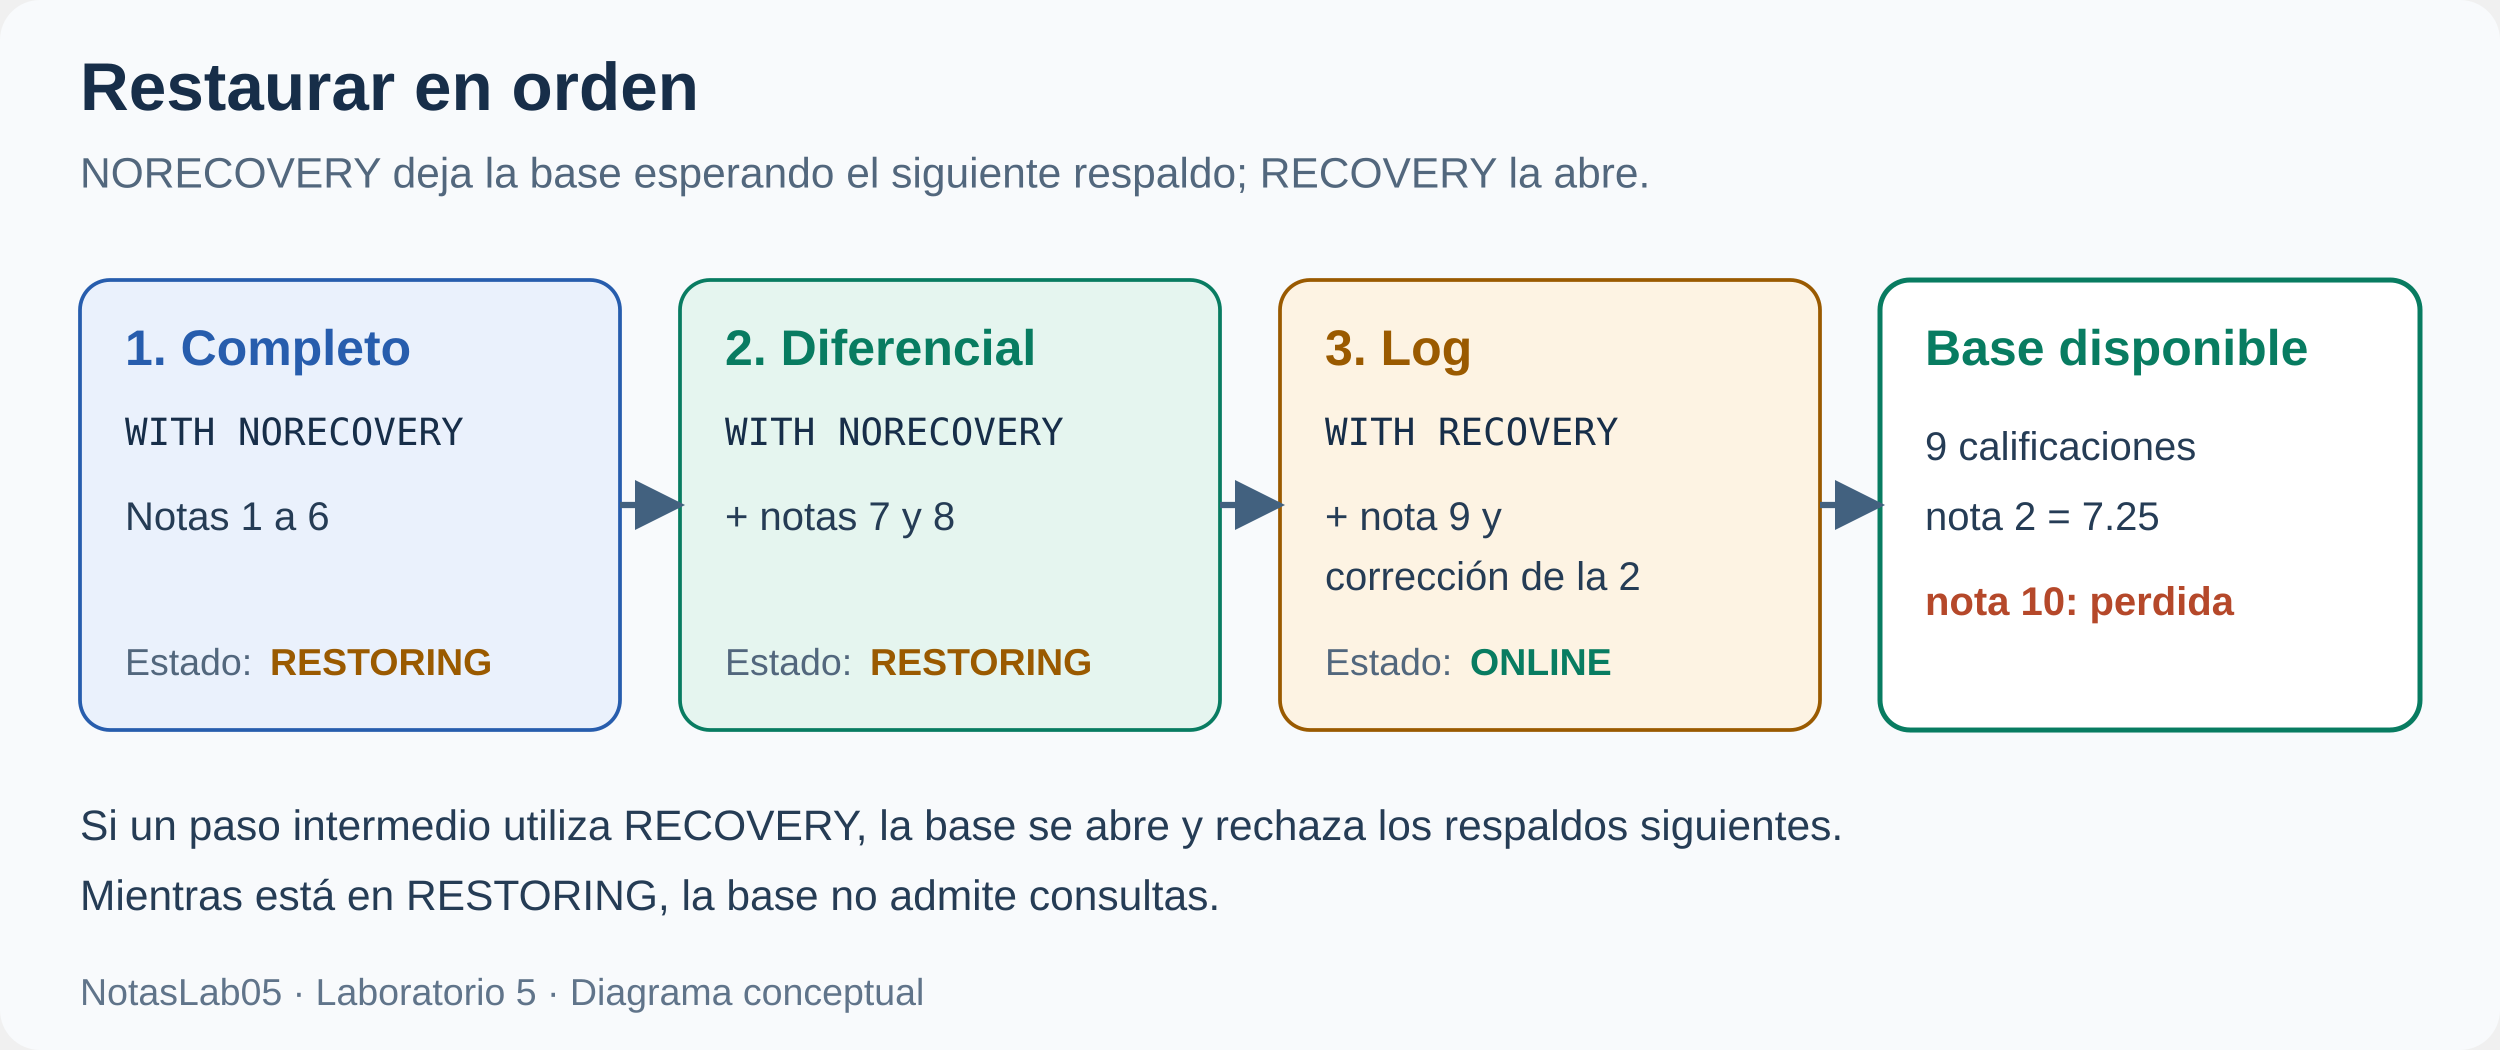
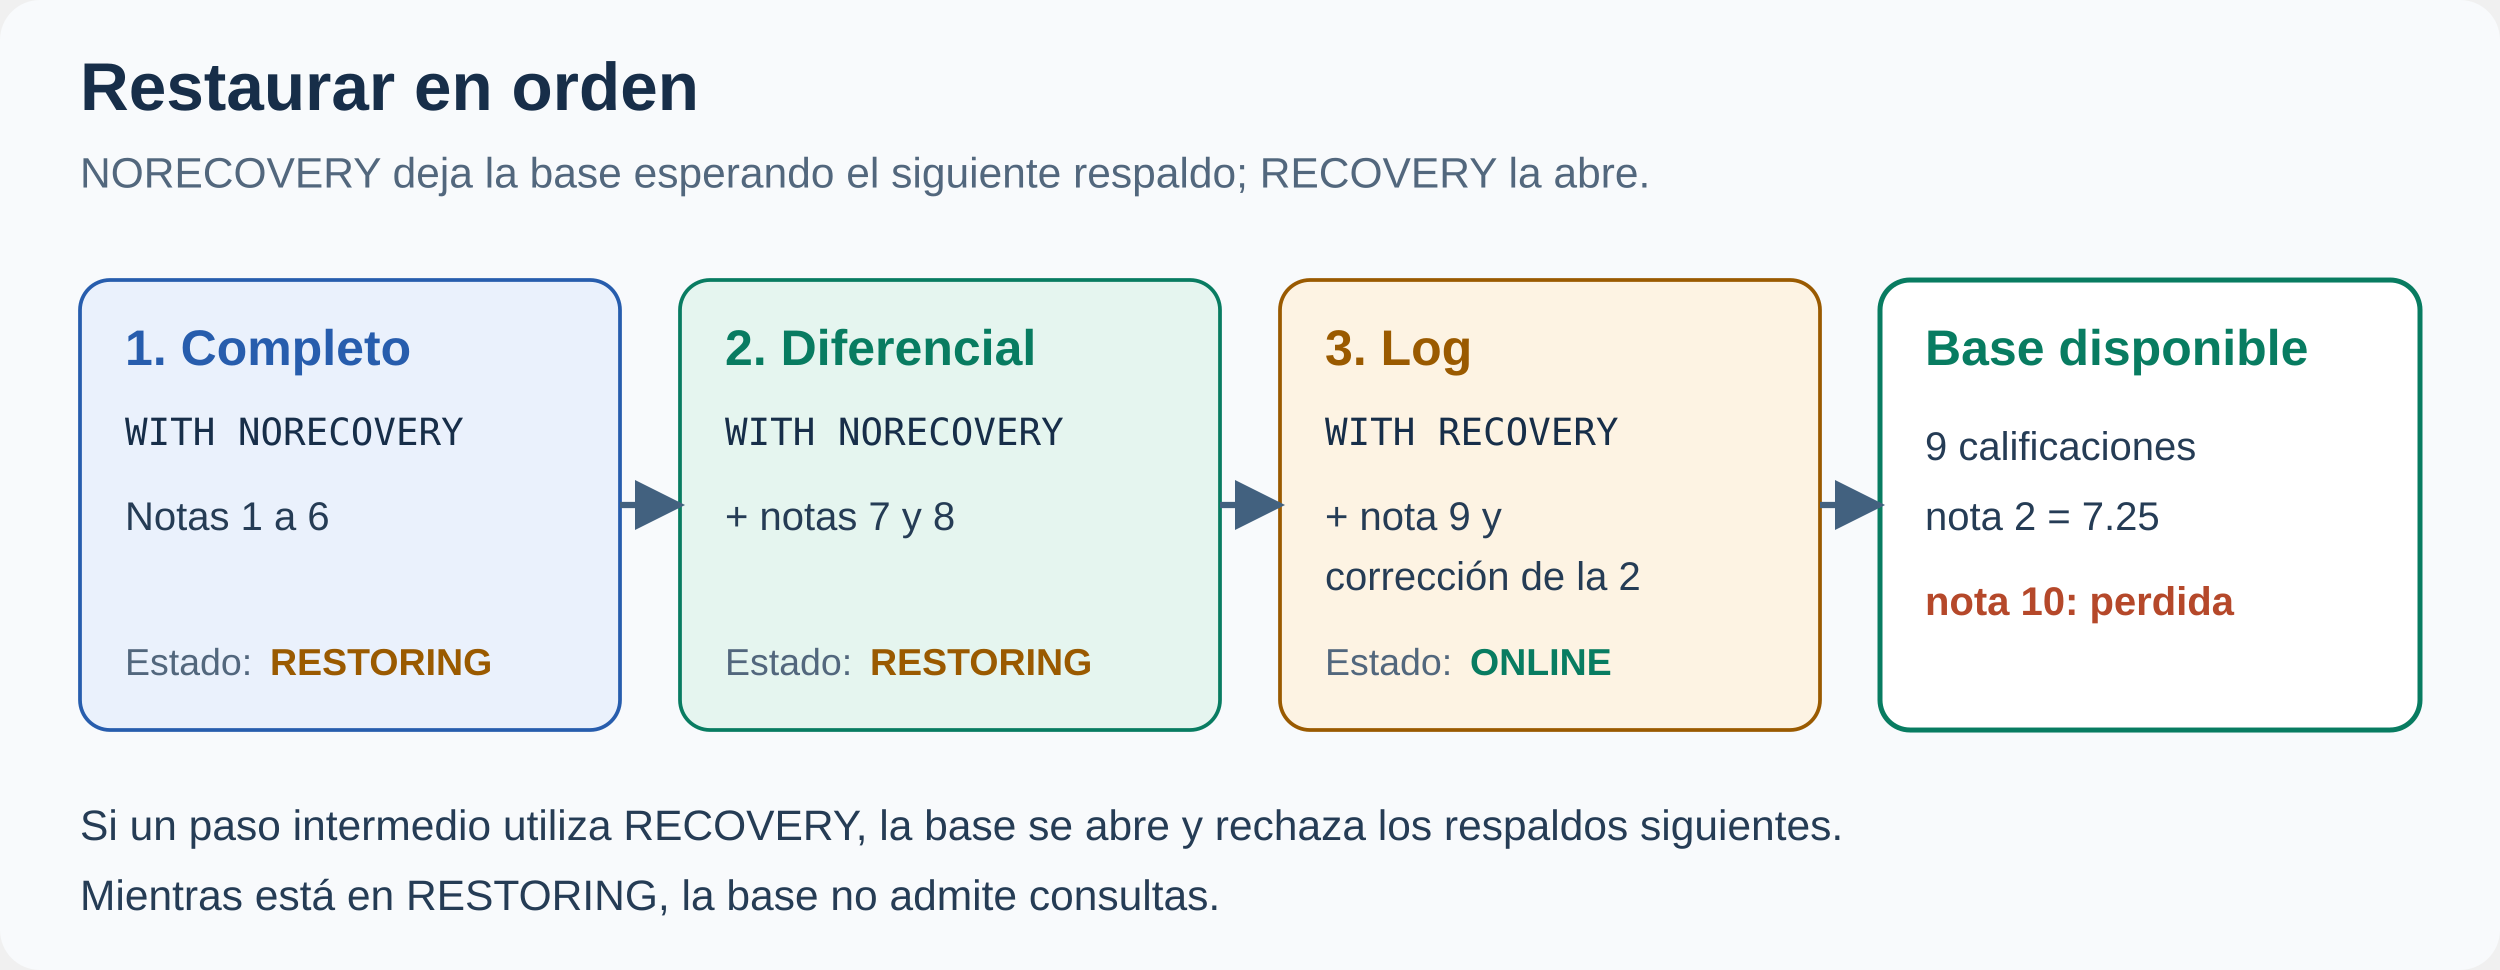
- <svg xmlns="http://www.w3.org/2000/svg" viewBox="0 0 1000 420" role="img" aria-labelledby="title desc">
+ <svg xmlns="http://www.w3.org/2000/svg" viewBox="0 0 1000 388" role="img" aria-labelledby="title desc">
  <defs>
    <marker id="a" viewBox="0 0 10 10" refX="9" refY="5" markerWidth="8" markerHeight="8" orient="auto-start-reverse">
      <path d="M 0 0 L 10 5 L 0 10 Z" fill="#42617f" />
    </marker>
  </defs>
-   <rect width="1000" height="420" rx="16" fill="#f8fafc" />
+   <rect width="1000" height="388" rx="16" fill="#f8fafc" />
  <g font-family="Segoe UI,Arial,sans-serif">
    <text x="32" y="44" font-size="27" fill="#172e49" font-weight="700">Restaurar en orden</text>
    <text x="32" y="75" font-size="17" fill="#52677d" font-weight="400">NORECOVERY deja la base esperando el siguiente respaldo; RECOVERY la abre.</text>
    <rect x="32" y="112" width="216" height="180" rx="12" fill="#eaf1fc" stroke="#275dad" stroke-width="1.5" />
    <text x="50" y="146" font-size="20" fill="#275dad" font-weight="650">1. Completo</text>
    <text x="50" y="178" font-size="15" fill="#172e49" font-family="Consolas,Cascadia Mono,monospace">WITH NORECOVERY</text>
    <text x="50" y="212" font-size="16" fill="#253c55">Notas 1 a 6</text>
    <text x="50" y="270" font-size="15" fill="#52677d">Estado: </text>
    <text x="108" y="270" font-size="15" fill="#9a5a00" font-weight="700">RESTORING</text>
    <rect x="272" y="112" width="216" height="180" rx="12" fill="#e5f5ef" stroke="#087c61" stroke-width="1.5" />
    <text x="290" y="146" font-size="20" fill="#087c61" font-weight="650">2. Diferencial</text>
    <text x="290" y="178" font-size="15" fill="#172e49" font-family="Consolas,Cascadia Mono,monospace">WITH NORECOVERY</text>
    <text x="290" y="212" font-size="16" fill="#253c55">+ notas 7 y 8</text>
    <text x="290" y="270" font-size="15" fill="#52677d">Estado: </text>
    <text x="348" y="270" font-size="15" fill="#9a5a00" font-weight="700">RESTORING</text>
    <rect x="512" y="112" width="216" height="180" rx="12" fill="#fdf3e3" stroke="#9a5a00" stroke-width="1.5" />
    <text x="530" y="146" font-size="20" fill="#9a5a00" font-weight="650">3. Log</text>
    <text x="530" y="178" font-size="15" fill="#172e49" font-family="Consolas,Cascadia Mono,monospace">WITH RECOVERY</text>
    <text x="530" y="212" font-size="16" fill="#253c55">+ nota 9 y</text>
    <text x="530" y="236" font-size="16" fill="#253c55">corrección de la 2</text>
    <text x="530" y="270" font-size="15" fill="#52677d">Estado: </text>
    <text x="588" y="270" font-size="15" fill="#087c61" font-weight="700">ONLINE</text>
    <rect x="752" y="112" width="216" height="180" rx="12" fill="#ffffff" stroke="#087c61" stroke-width="2" />
    <text x="770" y="146" font-size="20" fill="#087c61" font-weight="650">Base disponible</text>
    <text x="770" y="184" font-size="16" fill="#253c55">9 calificaciones</text>
    <text x="770" y="212" font-size="16" fill="#253c55">nota 2 = 7.25</text>
    <text x="770" y="246" font-size="16" fill="#b5482a" font-weight="600">nota 10: perdida</text>
    <path d="M 248 202 L 272 202" fill="none" stroke="#42617f" stroke-width="2.5" marker-end="url(#a)" />
    <path d="M 488 202 L 512 202" fill="none" stroke="#42617f" stroke-width="2.5" marker-end="url(#a)" />
    <path d="M 728 202 L 752 202" fill="none" stroke="#42617f" stroke-width="2.5" marker-end="url(#a)" />
    <text x="32" y="336" font-size="17" fill="#253c55">Si un paso intermedio utiliza RECOVERY, la base se abre y rechaza los respaldos siguientes.</text>
    <text x="32" y="364" font-size="17" fill="#253c55">Mientras está en RESTORING, la base no admite consultas.</text>
-     <text x="32" y="402" font-size="15" fill="#60748a" font-weight="400">NotasLab05 · Laboratorio 5 · Diagrama conceptual</text>
  </g>
</svg>
